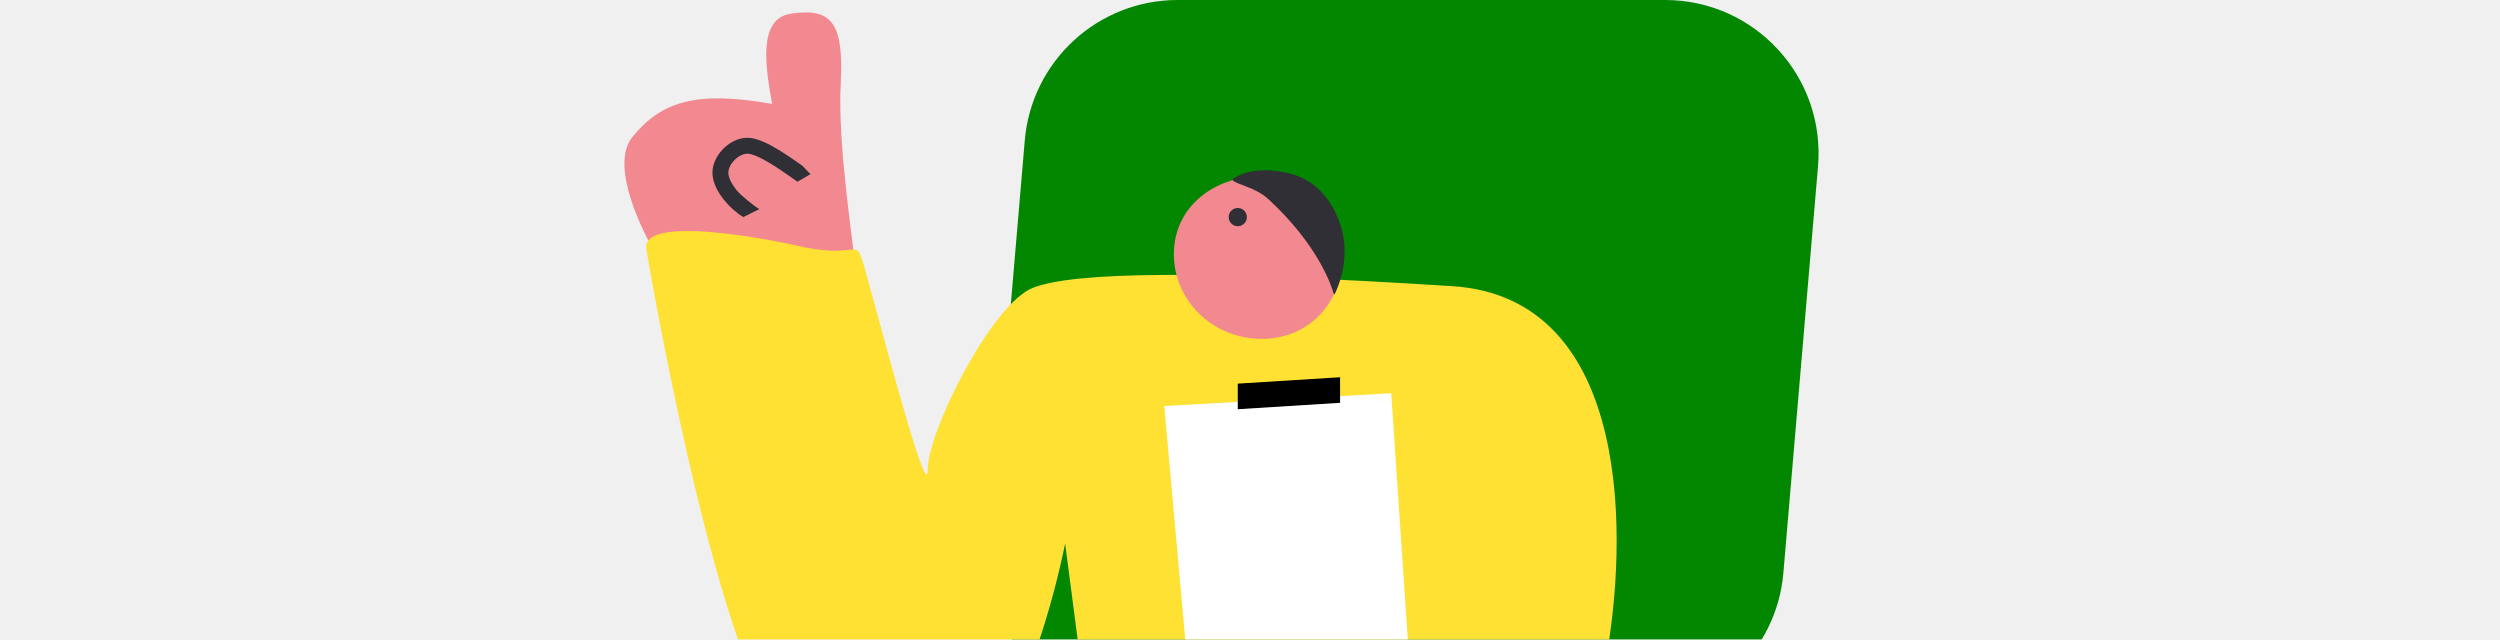
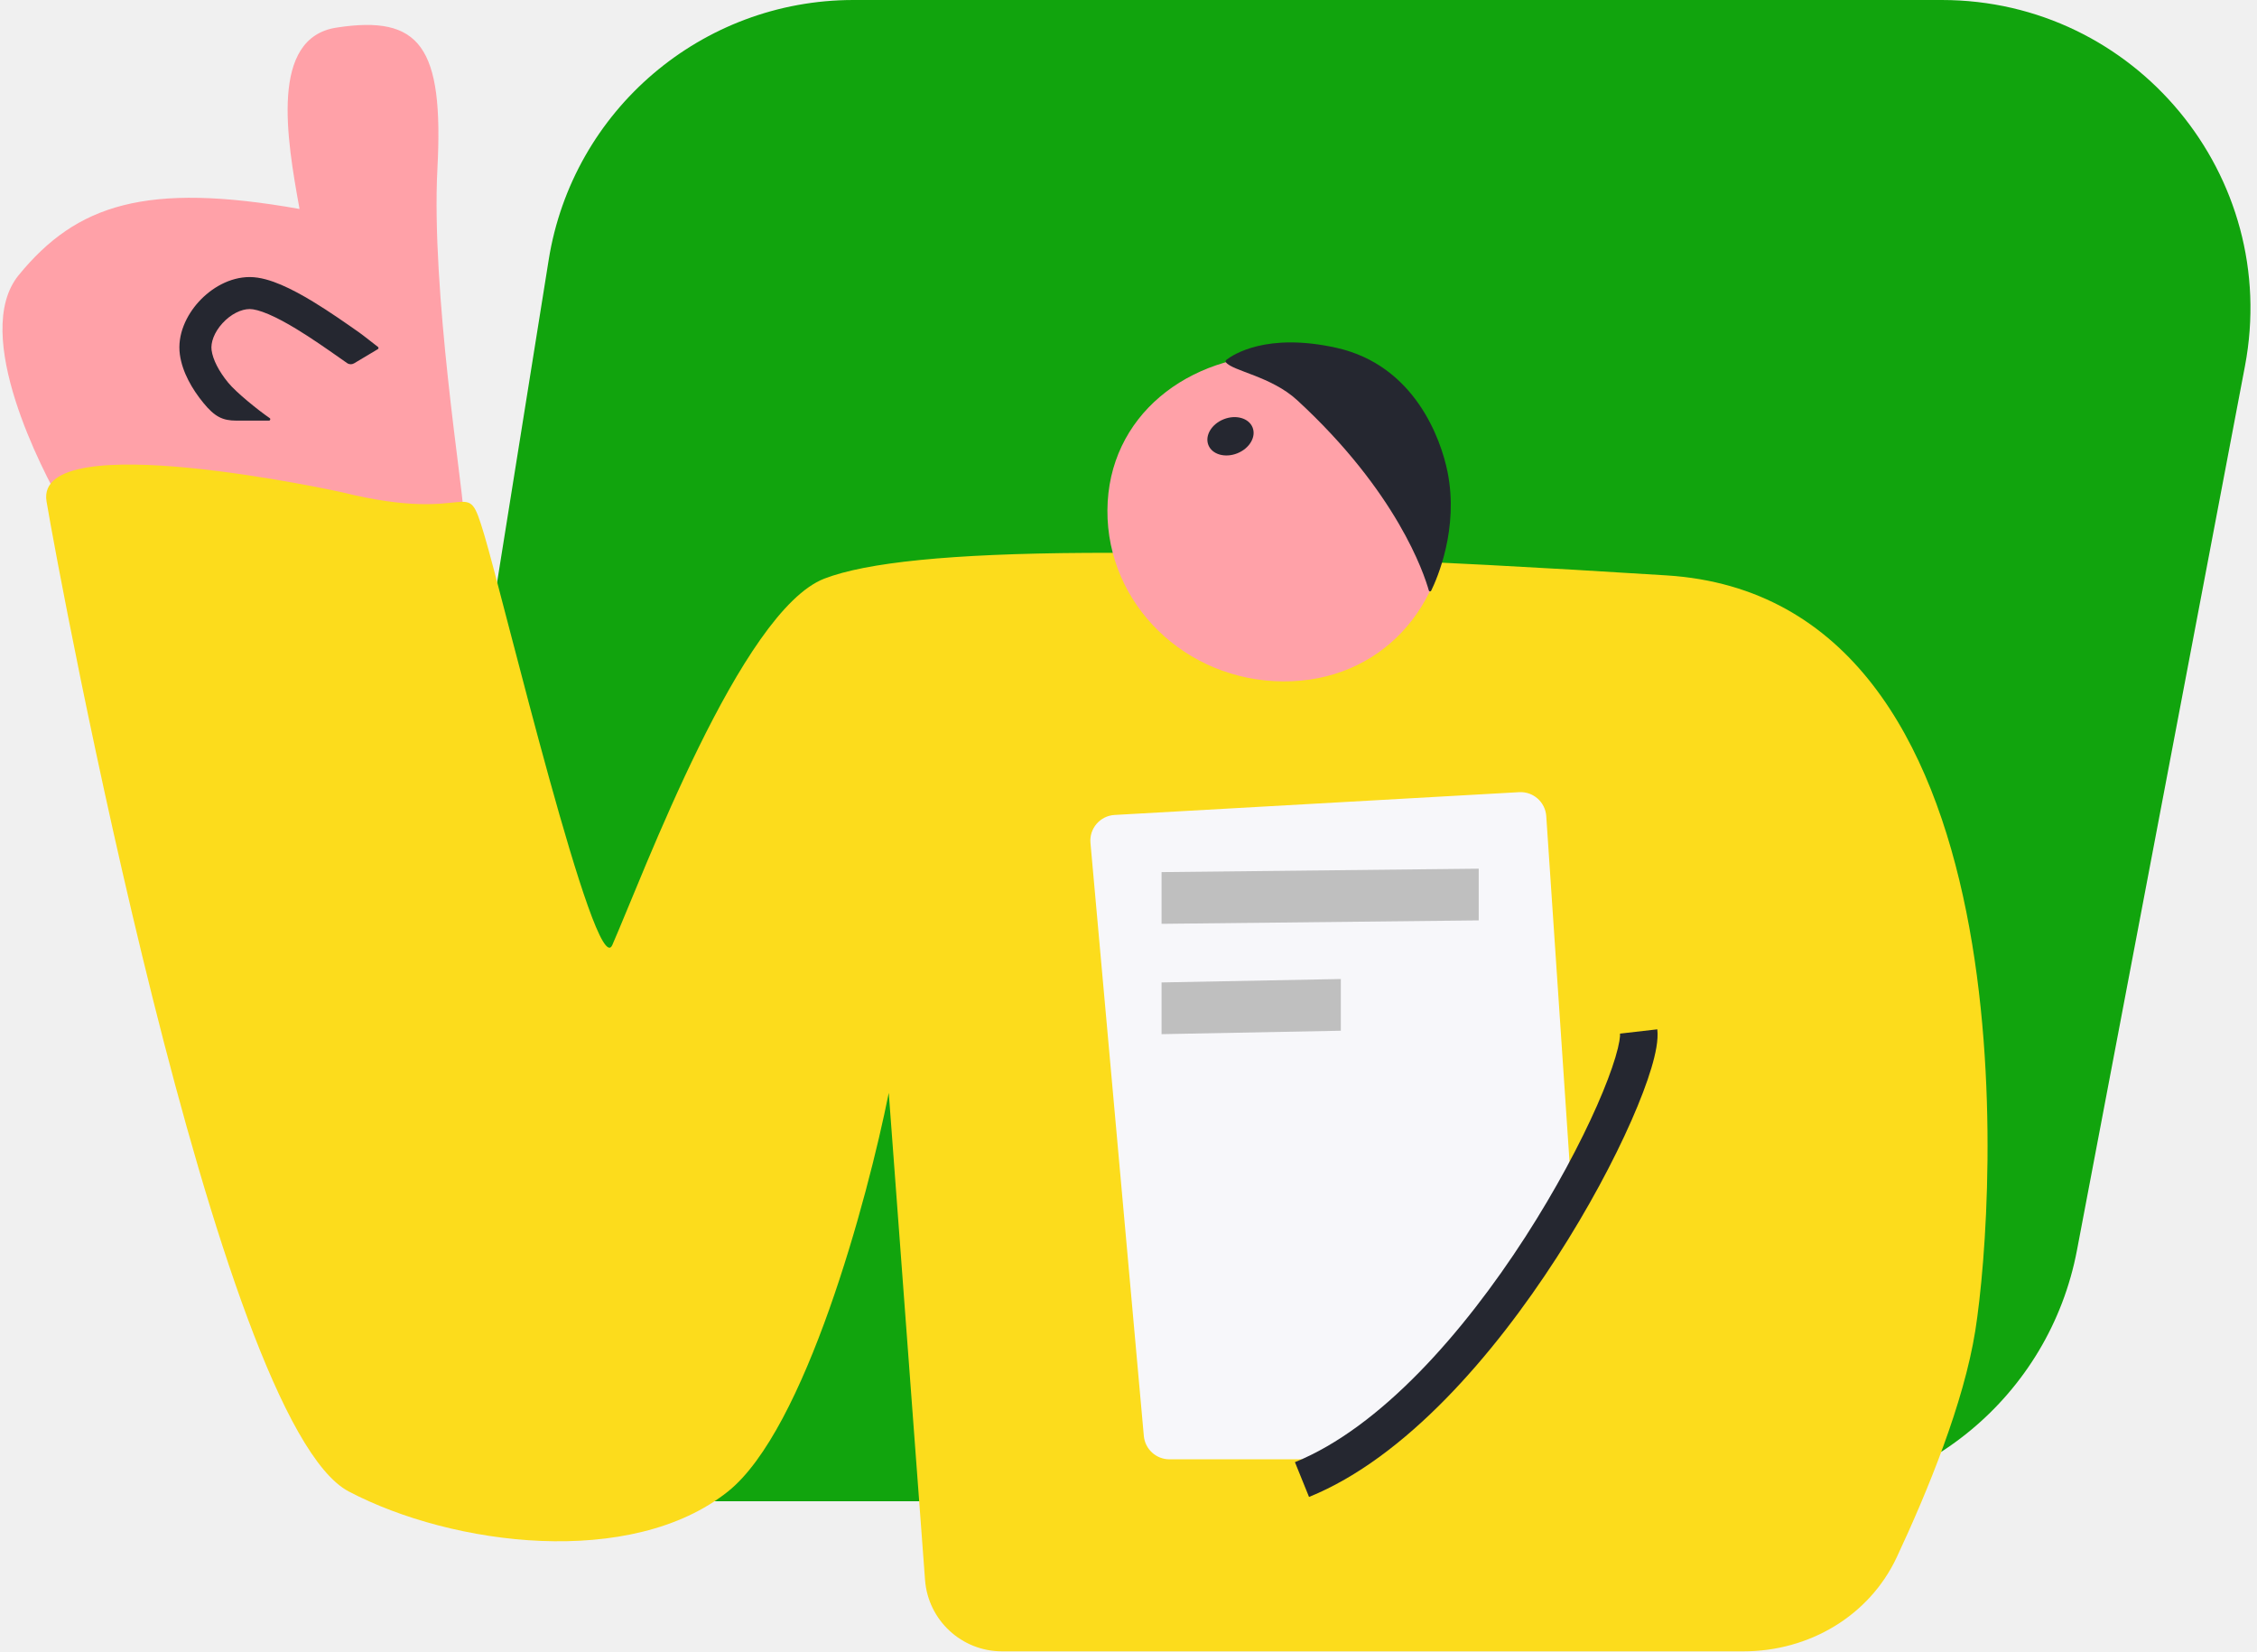
- <svg xmlns="http://www.w3.org/2000/svg" width="391" height="100" viewBox="0 0 391 100" fill="none">
-   <g clip-path="url(#clip0_178_1460)">
-     <path d="M123.637 2.148C118.437 2.948 119.764 10.754 120.764 16.253C108.818 14.137 103.426 15.896 98.926 21.396C95.152 26.01 100.897 36.808 102.224 39.156C102.388 39.447 102.668 39.62 103.002 39.636C107.044 39.823 133.487 40.997 133.487 39.611C133.487 38.111 130.987 22.612 131.487 13.112C131.987 3.612 130.137 1.148 123.637 2.148Z" fill="#F38990" />
-     <path fill-rule="evenodd" clip-rule="evenodd" d="M112.936 23.459C113.907 22.397 115.34 21.547 116.894 21.547C117.698 21.547 118.554 21.816 119.338 22.151C120.146 22.495 120.992 22.96 121.809 23.456C123.092 24.234 124.383 25.14 125.399 25.853C125.669 26.043 126.545 27.075 126.771 27.232L124.731 28.423C124.481 28.25 124.213 28.062 123.93 27.863C122.918 27.153 121.721 26.314 120.518 25.584C119.752 25.119 119.017 24.72 118.362 24.44C117.683 24.151 117.196 24.036 116.894 24.036C116.234 24.036 115.422 24.428 114.774 25.138C114.121 25.853 113.847 26.652 113.926 27.232C114.027 27.972 114.487 28.867 115.214 29.756C115.927 30.629 118.001 32.259 118.744 32.714L116.244 33.953C115.249 33.344 114.167 32.408 113.287 31.332C112.42 30.271 111.648 28.952 111.46 27.568C111.249 26.023 111.969 24.517 112.936 23.459Z" fill="#2F2F35" />
-     <path d="M160.275 21.962C161.334 9.542 171.724 0 184.189 0H260.423C274.482 0 285.53 12.03 284.336 26.038L278.921 89.596C277.863 102.016 267.473 111.559 255.008 111.559H178.773C164.715 111.559 153.667 99.529 154.86 85.521L160.275 21.962Z" fill="#038600" />
-     <path d="M227.088 44.752C255.588 46.556 254.587 84.999 251.087 103.499L242.587 119.499H171.087L166.587 84.999C164.921 93.333 160.087 111.199 154.087 115.999C146.587 121.999 133.419 119.499 124.587 115.999C113.806 111.727 102.087 45 101.087 39C100.087 33 124.03 38.28 124.03 38.28C134.578 40.898 133.635 36.618 135.135 41.618C136.635 46.618 145.087 79.5 145.087 73.5C145.087 67.5 155.087 47.5 161.587 45C168.087 42.5 187.588 42.252 227.088 44.752Z" fill="#FEE133" />
-     <path d="M221.088 113.5L217.588 61.5L182.088 63.5L186.588 113.5H221.088Z" fill="white" />
-     <path fill-rule="evenodd" clip-rule="evenodd" d="M209.588 63L193.588 64V60L209.588 59V63Z" fill="black" />
-     <path d="M210.047 39.858C210.001 47.164 204.832 53.048 197.245 53.001C189.658 52.954 183.545 46.993 183.59 39.687C183.636 32.382 189.823 27.515 197.409 27.562C204.996 27.609 210.092 32.553 210.047 39.858Z" fill="#F38990" />
-     <circle cx="193.588" cy="33.952" r="1.426" transform="rotate(2.6545 193.588 33.9519)" fill="#2F2F35" />
-     <path d="M210.047 36.717C210.926 41.114 209.245 44.976 208.773 45.943C208.732 46.026 208.613 46.014 208.588 45.925C208.218 44.608 206.117 38.275 198.345 31.12C196.335 29.27 193.324 28.858 192.809 28.18C192.761 28.117 192.783 28.035 192.845 27.987C193.362 27.583 195.976 25.847 201.398 27.051C207.503 28.407 209.538 34.173 210.047 36.717Z" fill="#2F2F35" />
-   </g>
-   <defs>
-     <clipPath id="clip0_178_1460">
-       <rect width="390" height="100" fill="white" transform="matrix(-1 0 0 1 390.588 0)" />
-     </clipPath>
-   </defs>
+ <svg xmlns="http://www.w3.org/2000/svg" width="164" height="120" viewBox="0 0 164 120" fill="none">
+   <path d="M39.87 18.881C41.611 8.003 50.996 0 62.013 0L141.094 0C155.157 0 165.749 12.794 163.124 26.609L150.918 90.853C148.908 101.434 139.659 109.091 128.888 109.091H51.734C37.936 109.091 27.412 96.749 29.591 83.124L39.87 18.881Z" fill="#11A40D" />
+   <path d="M24.45 2.006C19.591 2.753 20.831 10.046 21.765 15.185C10.604 13.207 5.566 14.851 1.362 19.989C-2.165 24.3 3.203 34.389 4.443 36.583C4.596 36.855 4.858 37.017 5.17 37.031C8.946 37.206 33.653 38.303 33.653 37.009C33.653 35.607 31.317 21.126 31.784 12.25C32.251 3.373 30.523 1.071 24.45 2.006Z" fill="#FFA1A8" />
+   <path fill-rule="evenodd" clip-rule="evenodd" d="M14.449 21.92C15.356 20.927 16.695 20.133 18.147 20.133C18.898 20.133 19.698 20.384 20.431 20.697C21.185 21.019 21.976 21.453 22.739 21.916C23.938 22.643 25.144 23.49 26.093 24.156C26.405 24.375 27.139 24.964 27.465 25.211C27.519 25.252 27.515 25.336 27.457 25.371L25.727 26.404C25.57 26.497 25.373 26.491 25.223 26.386C25.062 26.274 24.894 26.156 24.721 26.035C23.775 25.371 22.657 24.587 21.533 23.904C20.817 23.47 20.131 23.097 19.518 22.836C18.884 22.566 18.429 22.458 18.147 22.458C17.53 22.458 16.772 22.825 16.166 23.488C15.556 24.156 15.3 24.902 15.374 25.444C15.468 26.136 15.898 26.973 16.577 27.803C17.169 28.527 18.763 29.809 19.599 30.385C19.676 30.438 19.638 30.566 19.544 30.566H17.18C16.166 30.566 15.599 30.28 14.777 29.275C13.967 28.284 13.246 27.052 13.069 25.758C12.873 24.315 13.546 22.908 14.449 21.92Z" fill="#252730" />
+   <path d="M121.107 41.813C147.735 43.498 145.062 87.041 143.53 96.702C142.697 101.956 140.059 108.385 137.825 113.158C135.817 117.45 131.428 119.999 126.69 119.999H72.807C69.872 119.999 67.434 117.736 67.216 114.81L64.58 79.417C63.023 87.203 58.507 103.896 52.901 108.381C45.894 113.987 32.908 112.363 25.338 108.381C15.748 103.337 4.316 42.044 3.382 36.438C2.447 30.832 24.818 35.766 24.818 35.766C34.673 38.212 33.792 34.214 35.194 38.885C36.595 43.556 43.272 71.454 44.492 68.673C46.744 63.539 53.835 44.38 59.908 42.044C65.981 39.709 84.201 39.477 121.107 41.813Z" fill="#FCDC1C" />
+   <path d="M115.367 104.052L112.355 59.306C112.286 58.284 111.408 57.508 110.385 57.566L80.992 59.221C79.937 59.281 79.141 60.202 79.236 61.255L83.114 104.345C83.2 105.309 84.008 106.046 84.975 106.046H113.502C114.584 106.046 115.439 105.131 115.367 104.052Z" fill="#F7F7FA" />
+   <path fill-rule="evenodd" clip-rule="evenodd" d="M107.449 66.883L84.402 67.133V63.375L107.449 63.125V66.883Z" fill="#BFBFBF" />
+   <path fill-rule="evenodd" clip-rule="evenodd" d="M97.428 74.901L84.402 75.151V71.392L97.428 71.143V74.901Z" fill="#BFBFBF" />
+   <path d="M96.069 107.97C102.608 105.132 113.657 88.344 118.363 80.305L124.742 109.076H103.736C98.456 109.89 89.53 110.807 96.069 107.97Z" fill="#FCDC1C" />
+   <path fill-rule="evenodd" clip-rule="evenodd" d="M113.115 91.381C108.574 98.419 102.156 105.927 95.118 108.781L94.094 106.253C100.304 103.735 106.336 96.856 110.824 89.902C113.045 86.46 114.839 83.075 116.047 80.335C116.651 78.963 117.099 77.772 117.381 76.83C117.682 75.824 117.735 75.282 117.715 75.111L120.425 74.799C120.514 75.575 120.299 76.592 119.994 77.611C119.67 78.694 119.176 79.995 118.542 81.434C117.274 84.314 115.409 87.826 113.115 91.381Z" fill="#252730" />
+   <path d="M105.187 37.236C105.145 44.062 100.315 49.56 93.226 49.516C86.138 49.472 80.426 43.903 80.468 37.077C80.511 30.251 86.291 25.704 93.38 25.748C100.468 25.792 105.23 30.41 105.187 37.236Z" fill="#FFA1A8" />
+   <path d="M91.017 31.066C91.289 31.75 90.79 32.59 89.903 32.943C89.016 33.295 88.076 33.026 87.805 32.342C87.533 31.658 88.032 30.818 88.919 30.465C89.806 30.113 90.746 30.382 91.017 31.066Z" fill="#252730" />
+   <path d="M105.185 34.305C106.006 38.413 104.436 42.021 103.994 42.925C103.956 43.002 103.845 42.991 103.822 42.908C103.475 41.677 101.513 35.76 94.251 29.076C92.373 27.347 89.56 26.962 89.079 26.328C89.034 26.27 89.055 26.193 89.112 26.148C89.596 25.771 92.037 24.149 97.103 25.274C102.808 26.541 104.709 31.928 105.185 34.305Z" fill="#252730" />
</svg>
